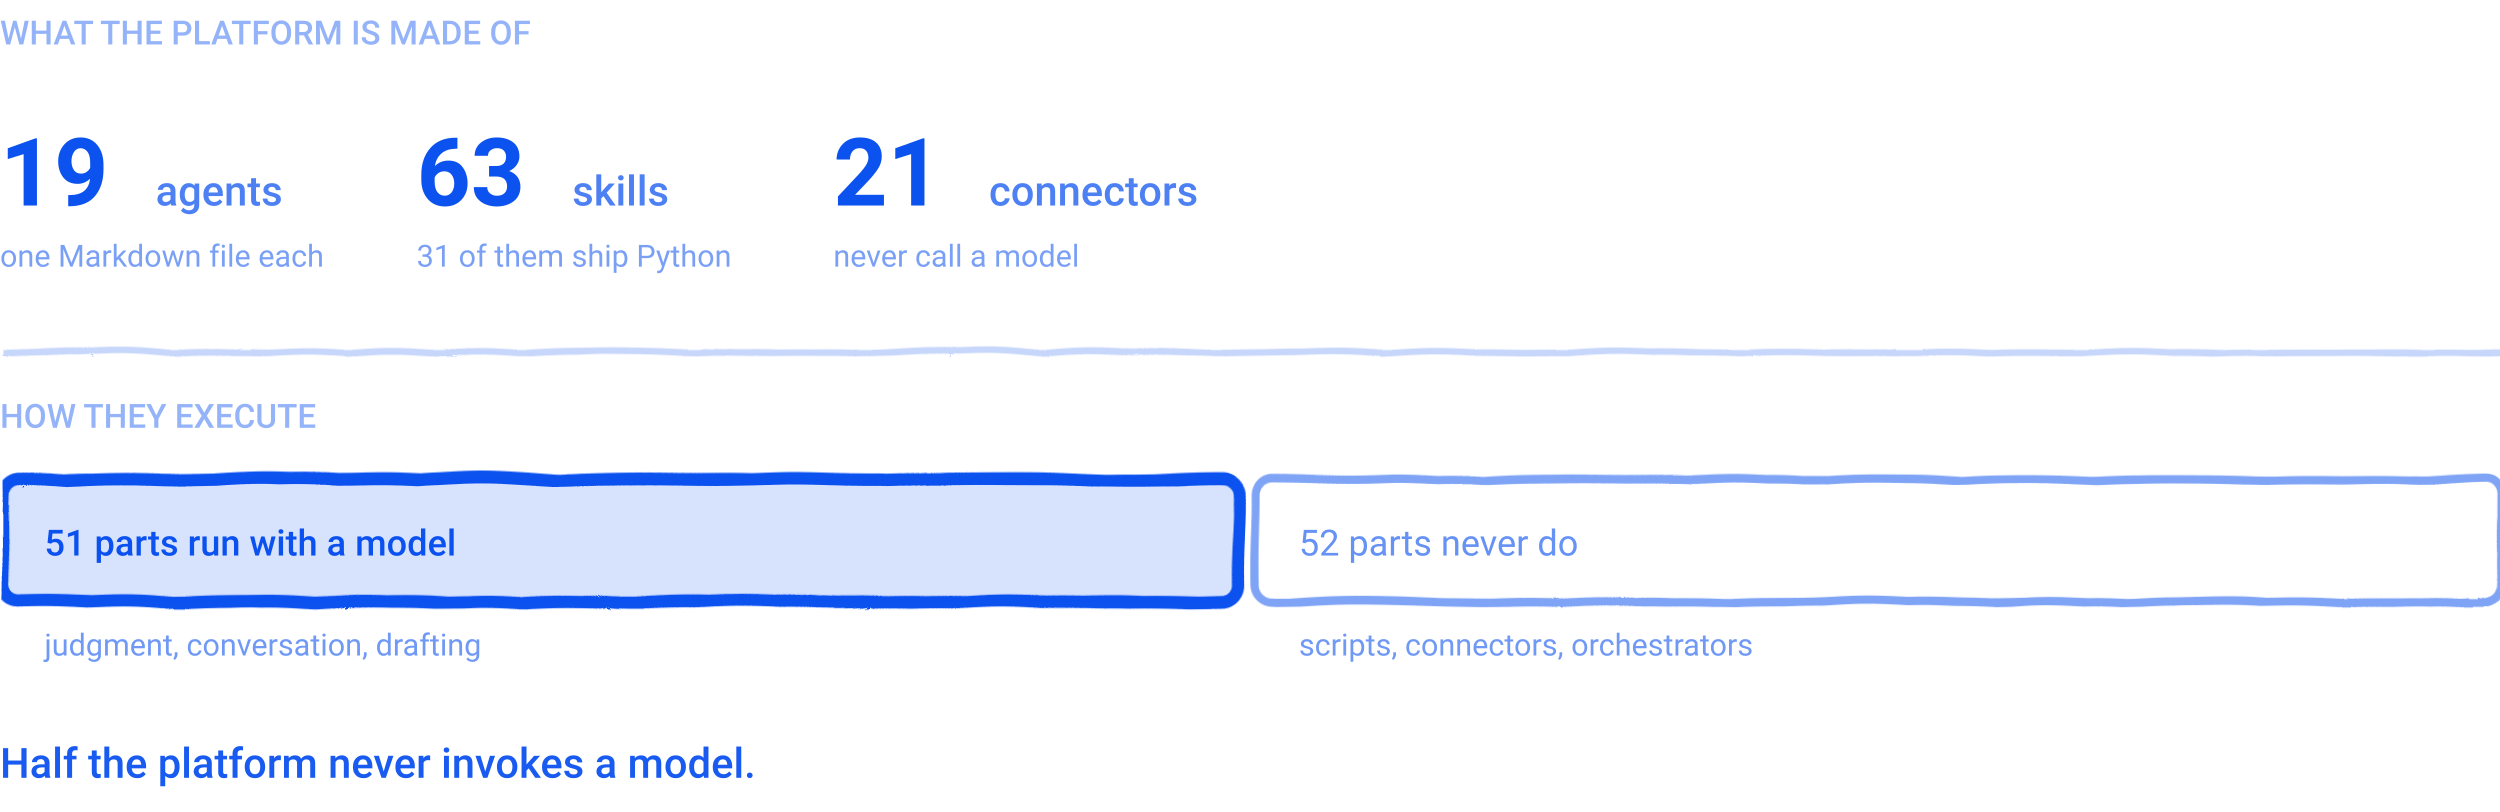
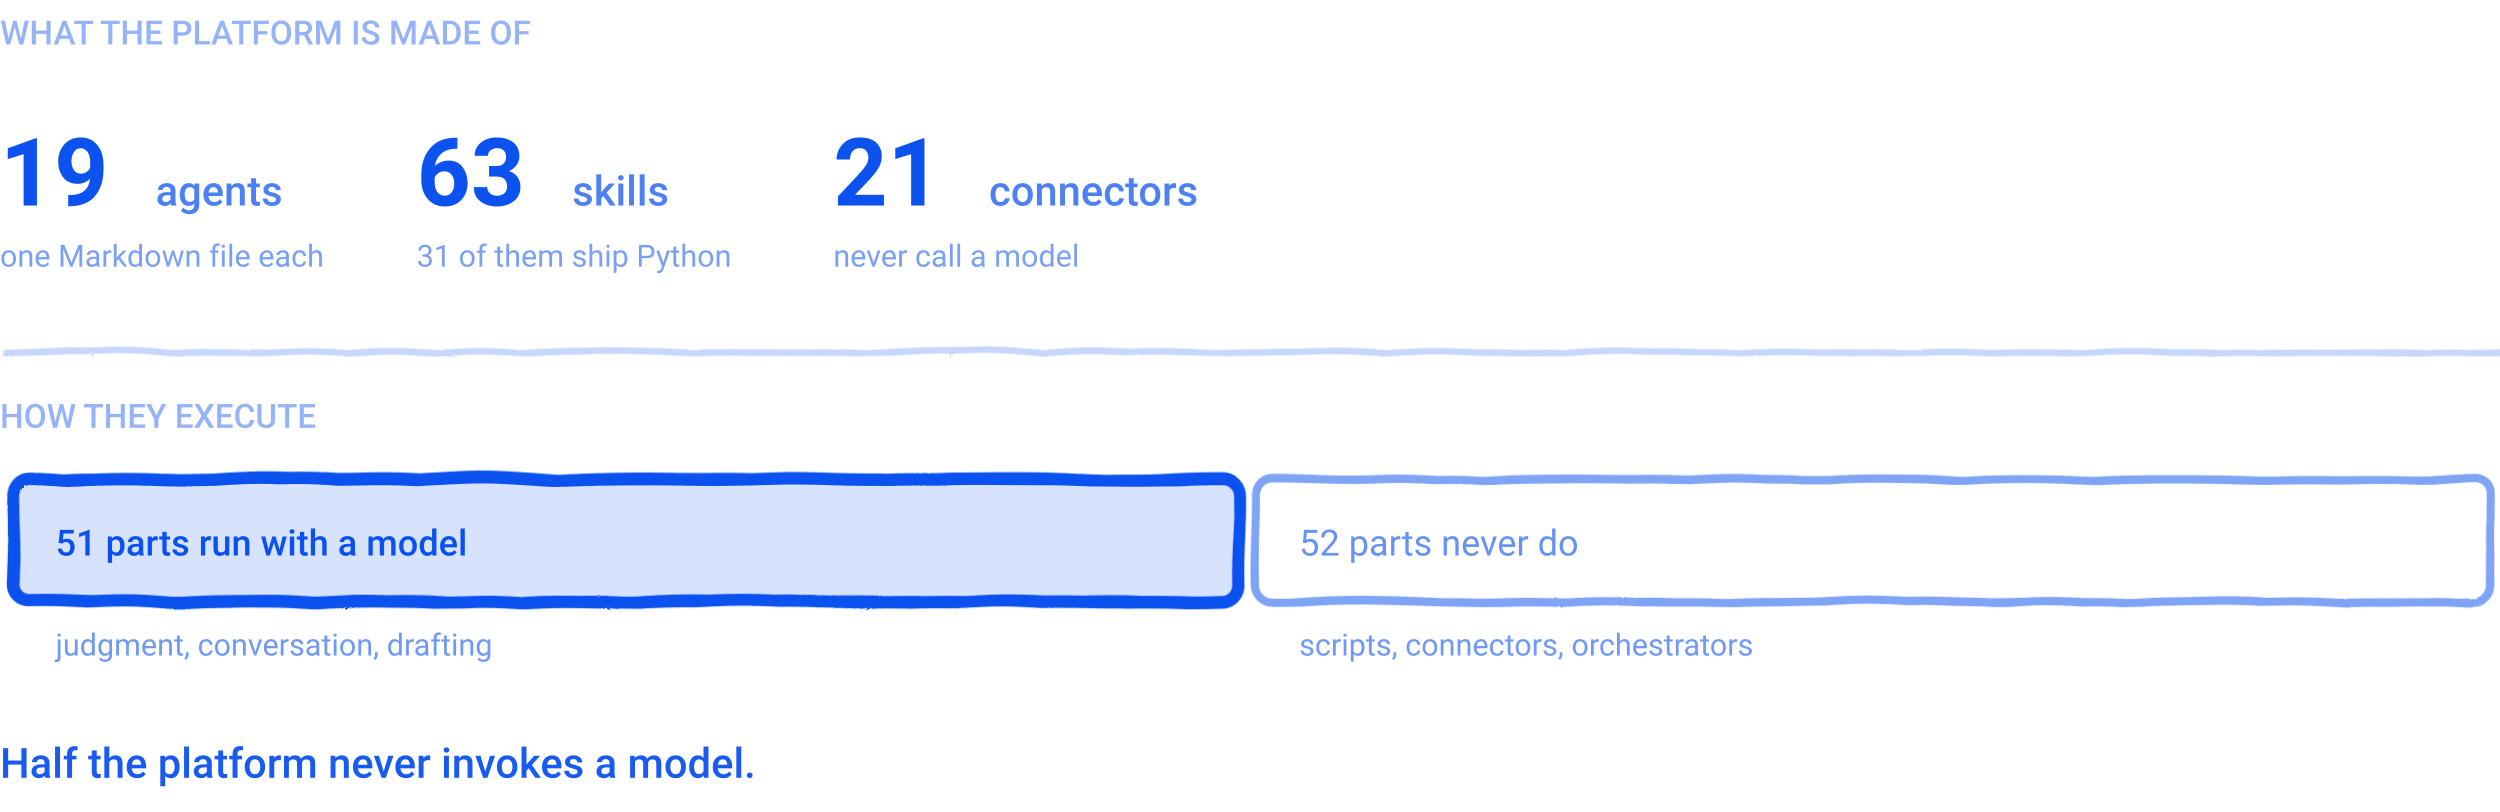
<svg xmlns="http://www.w3.org/2000/svg" viewBox="0 0 900 292" width="900" height="292" role="img" stroke-linejoin="round">
  <style>svg{color:#004AEF}@media (prefers-color-scheme:dark){svg{color:#8FB2FF}}</style>
  <defs>
    <filter id="rough" x="-20%" y="-20%" width="140%" height="140%">
      <feTurbulence type="turbulence" baseFrequency="0.016" numOctaves="2" seed="7" result="n" />
      <feDisplacementMap in="SourceGraphic" in2="n" scale="2.4" xChannelSelector="R" yChannelSelector="G" />
    </filter>
  </defs>
  <g filter="url(#rough)">
    <path d="M0.0,126.0 L900.0,126.0" fill="none" stroke="currentColor" stroke-opacity="0.22" stroke-width="2.4" stroke-linecap="round" />
-     <rect x="0.0" y="172.0" width="445.6" height="44.0" rx="6" fill="currentColor" fill-opacity="0.16" stroke="currentColor" stroke-opacity="0.95" stroke-width="4.5" />
-     <rect x="451.6" y="172.0" width="448.4" height="44.0" rx="6" fill="none" stroke="currentColor" stroke-opacity="0.50" stroke-width="3.0" />
+     <rect x="4.0" y="172.0" width="441.7" height="44.0" rx="6" fill="currentColor" fill-opacity="0.16" stroke="currentColor" stroke-opacity="0.95" stroke-width="4.5" />
+     <rect x="451.7" y="172.0" width="444.3" height="44.0" rx="6" fill="none" stroke="currentColor" stroke-opacity="0.50" stroke-width="3.0" />
  </g>
  <text x="0.0" y="16.0" font-family="system-ui, -apple-system, Segoe UI, Roboto, Helvetica, Arial, sans-serif" font-size="12" font-weight="500" fill="currentColor" fill-opacity="0.42" text-anchor="start" xml:space="preserve">WHAT THE PLATFORM IS MADE OF</text>
  <text x="0.0" y="74.0" font-family="system-ui, -apple-system, Segoe UI, Roboto, Helvetica, Arial, sans-serif" font-size="34" font-weight="600" fill="currentColor" fill-opacity="0.95" text-anchor="start" xml:space="preserve">19</text>
  <text x="56.0" y="74.0" font-family="system-ui, -apple-system, Segoe UI, Roboto, Helvetica, Arial, sans-serif" font-size="15" font-weight="500" fill="currentColor" fill-opacity="0.70" text-anchor="start" xml:space="preserve">agents</text>
  <text x="0.0" y="96.0" font-family="system-ui, -apple-system, Segoe UI, Roboto, Helvetica, Arial, sans-serif" font-size="11" font-weight="400" fill="currentColor" fill-opacity="0.52" text-anchor="start" xml:space="preserve">one Markdown file each</text>
  <text x="150.0" y="74.0" font-family="system-ui, -apple-system, Segoe UI, Roboto, Helvetica, Arial, sans-serif" font-size="34" font-weight="600" fill="currentColor" fill-opacity="0.95" text-anchor="start" xml:space="preserve">63</text>
  <text x="206.0" y="74.0" font-family="system-ui, -apple-system, Segoe UI, Roboto, Helvetica, Arial, sans-serif" font-size="15" font-weight="500" fill="currentColor" fill-opacity="0.70" text-anchor="start" xml:space="preserve">skills</text>
  <text x="150.0" y="96.0" font-family="system-ui, -apple-system, Segoe UI, Roboto, Helvetica, Arial, sans-serif" font-size="11" font-weight="400" fill="currentColor" fill-opacity="0.52" text-anchor="start" xml:space="preserve">31 of them ship Python</text>
  <text x="300.0" y="74.0" font-family="system-ui, -apple-system, Segoe UI, Roboto, Helvetica, Arial, sans-serif" font-size="34" font-weight="600" fill="currentColor" fill-opacity="0.95" text-anchor="start" xml:space="preserve">21</text>
  <text x="356.0" y="74.0" font-family="system-ui, -apple-system, Segoe UI, Roboto, Helvetica, Arial, sans-serif" font-size="15" font-weight="500" fill="currentColor" fill-opacity="0.70" text-anchor="start" xml:space="preserve">connectors</text>
  <text x="300.0" y="96.0" font-family="system-ui, -apple-system, Segoe UI, Roboto, Helvetica, Arial, sans-serif" font-size="11" font-weight="400" fill="currentColor" fill-opacity="0.52" text-anchor="start" xml:space="preserve">never call a model</text>
  <text x="0.0" y="154.0" font-family="system-ui, -apple-system, Segoe UI, Roboto, Helvetica, Arial, sans-serif" font-size="12" font-weight="500" fill="currentColor" fill-opacity="0.42" text-anchor="start" xml:space="preserve">HOW THEY EXECUTE</text>
-   <text x="16.0" y="200.0" font-family="system-ui, -apple-system, Segoe UI, Roboto, Helvetica, Arial, sans-serif" font-size="13" font-weight="500" fill="currentColor" fill-opacity="0.95" text-anchor="start" xml:space="preserve">51 parts run with a model</text>
-   <text x="467.6" y="200.0" font-family="system-ui, -apple-system, Segoe UI, Roboto, Helvetica, Arial, sans-serif" font-size="13" font-weight="400" fill="currentColor" fill-opacity="0.60" text-anchor="start" xml:space="preserve">52 parts never do</text>
-   <text x="16.0" y="236.0" font-family="system-ui, -apple-system, Segoe UI, Roboto, Helvetica, Arial, sans-serif" font-size="11" font-weight="400" fill="currentColor" fill-opacity="0.56" text-anchor="start" xml:space="preserve">judgment, conversation, drafting</text>
-   <text x="467.6" y="236.0" font-family="system-ui, -apple-system, Segoe UI, Roboto, Helvetica, Arial, sans-serif" font-size="11" font-weight="400" fill="currentColor" fill-opacity="0.56" text-anchor="start" xml:space="preserve">scripts, connectors, orchestrators</text>
+   <text x="20.0" y="200.0" font-family="system-ui, -apple-system, Segoe UI, Roboto, Helvetica, Arial, sans-serif" font-size="13" font-weight="500" fill="currentColor" fill-opacity="0.95" text-anchor="start" xml:space="preserve">51 parts run with a model</text>
+   <text x="467.7" y="200.0" font-family="system-ui, -apple-system, Segoe UI, Roboto, Helvetica, Arial, sans-serif" font-size="13" font-weight="400" fill="currentColor" fill-opacity="0.60" text-anchor="start" xml:space="preserve">52 parts never do</text>
+   <text x="20.0" y="236.0" font-family="system-ui, -apple-system, Segoe UI, Roboto, Helvetica, Arial, sans-serif" font-size="11" font-weight="400" fill="currentColor" fill-opacity="0.56" text-anchor="start" xml:space="preserve">judgment, conversation, drafting</text>
+   <text x="467.7" y="236.0" font-family="system-ui, -apple-system, Segoe UI, Roboto, Helvetica, Arial, sans-serif" font-size="11" font-weight="400" fill="currentColor" fill-opacity="0.56" text-anchor="start" xml:space="preserve">scripts, connectors, orchestrators</text>
  <text x="0.0" y="280.0" font-family="system-ui, -apple-system, Segoe UI, Roboto, Helvetica, Arial, sans-serif" font-size="15" font-weight="500" fill="currentColor" fill-opacity="0.90" text-anchor="start" xml:space="preserve">Half the platform never invokes a model.</text>
</svg>
